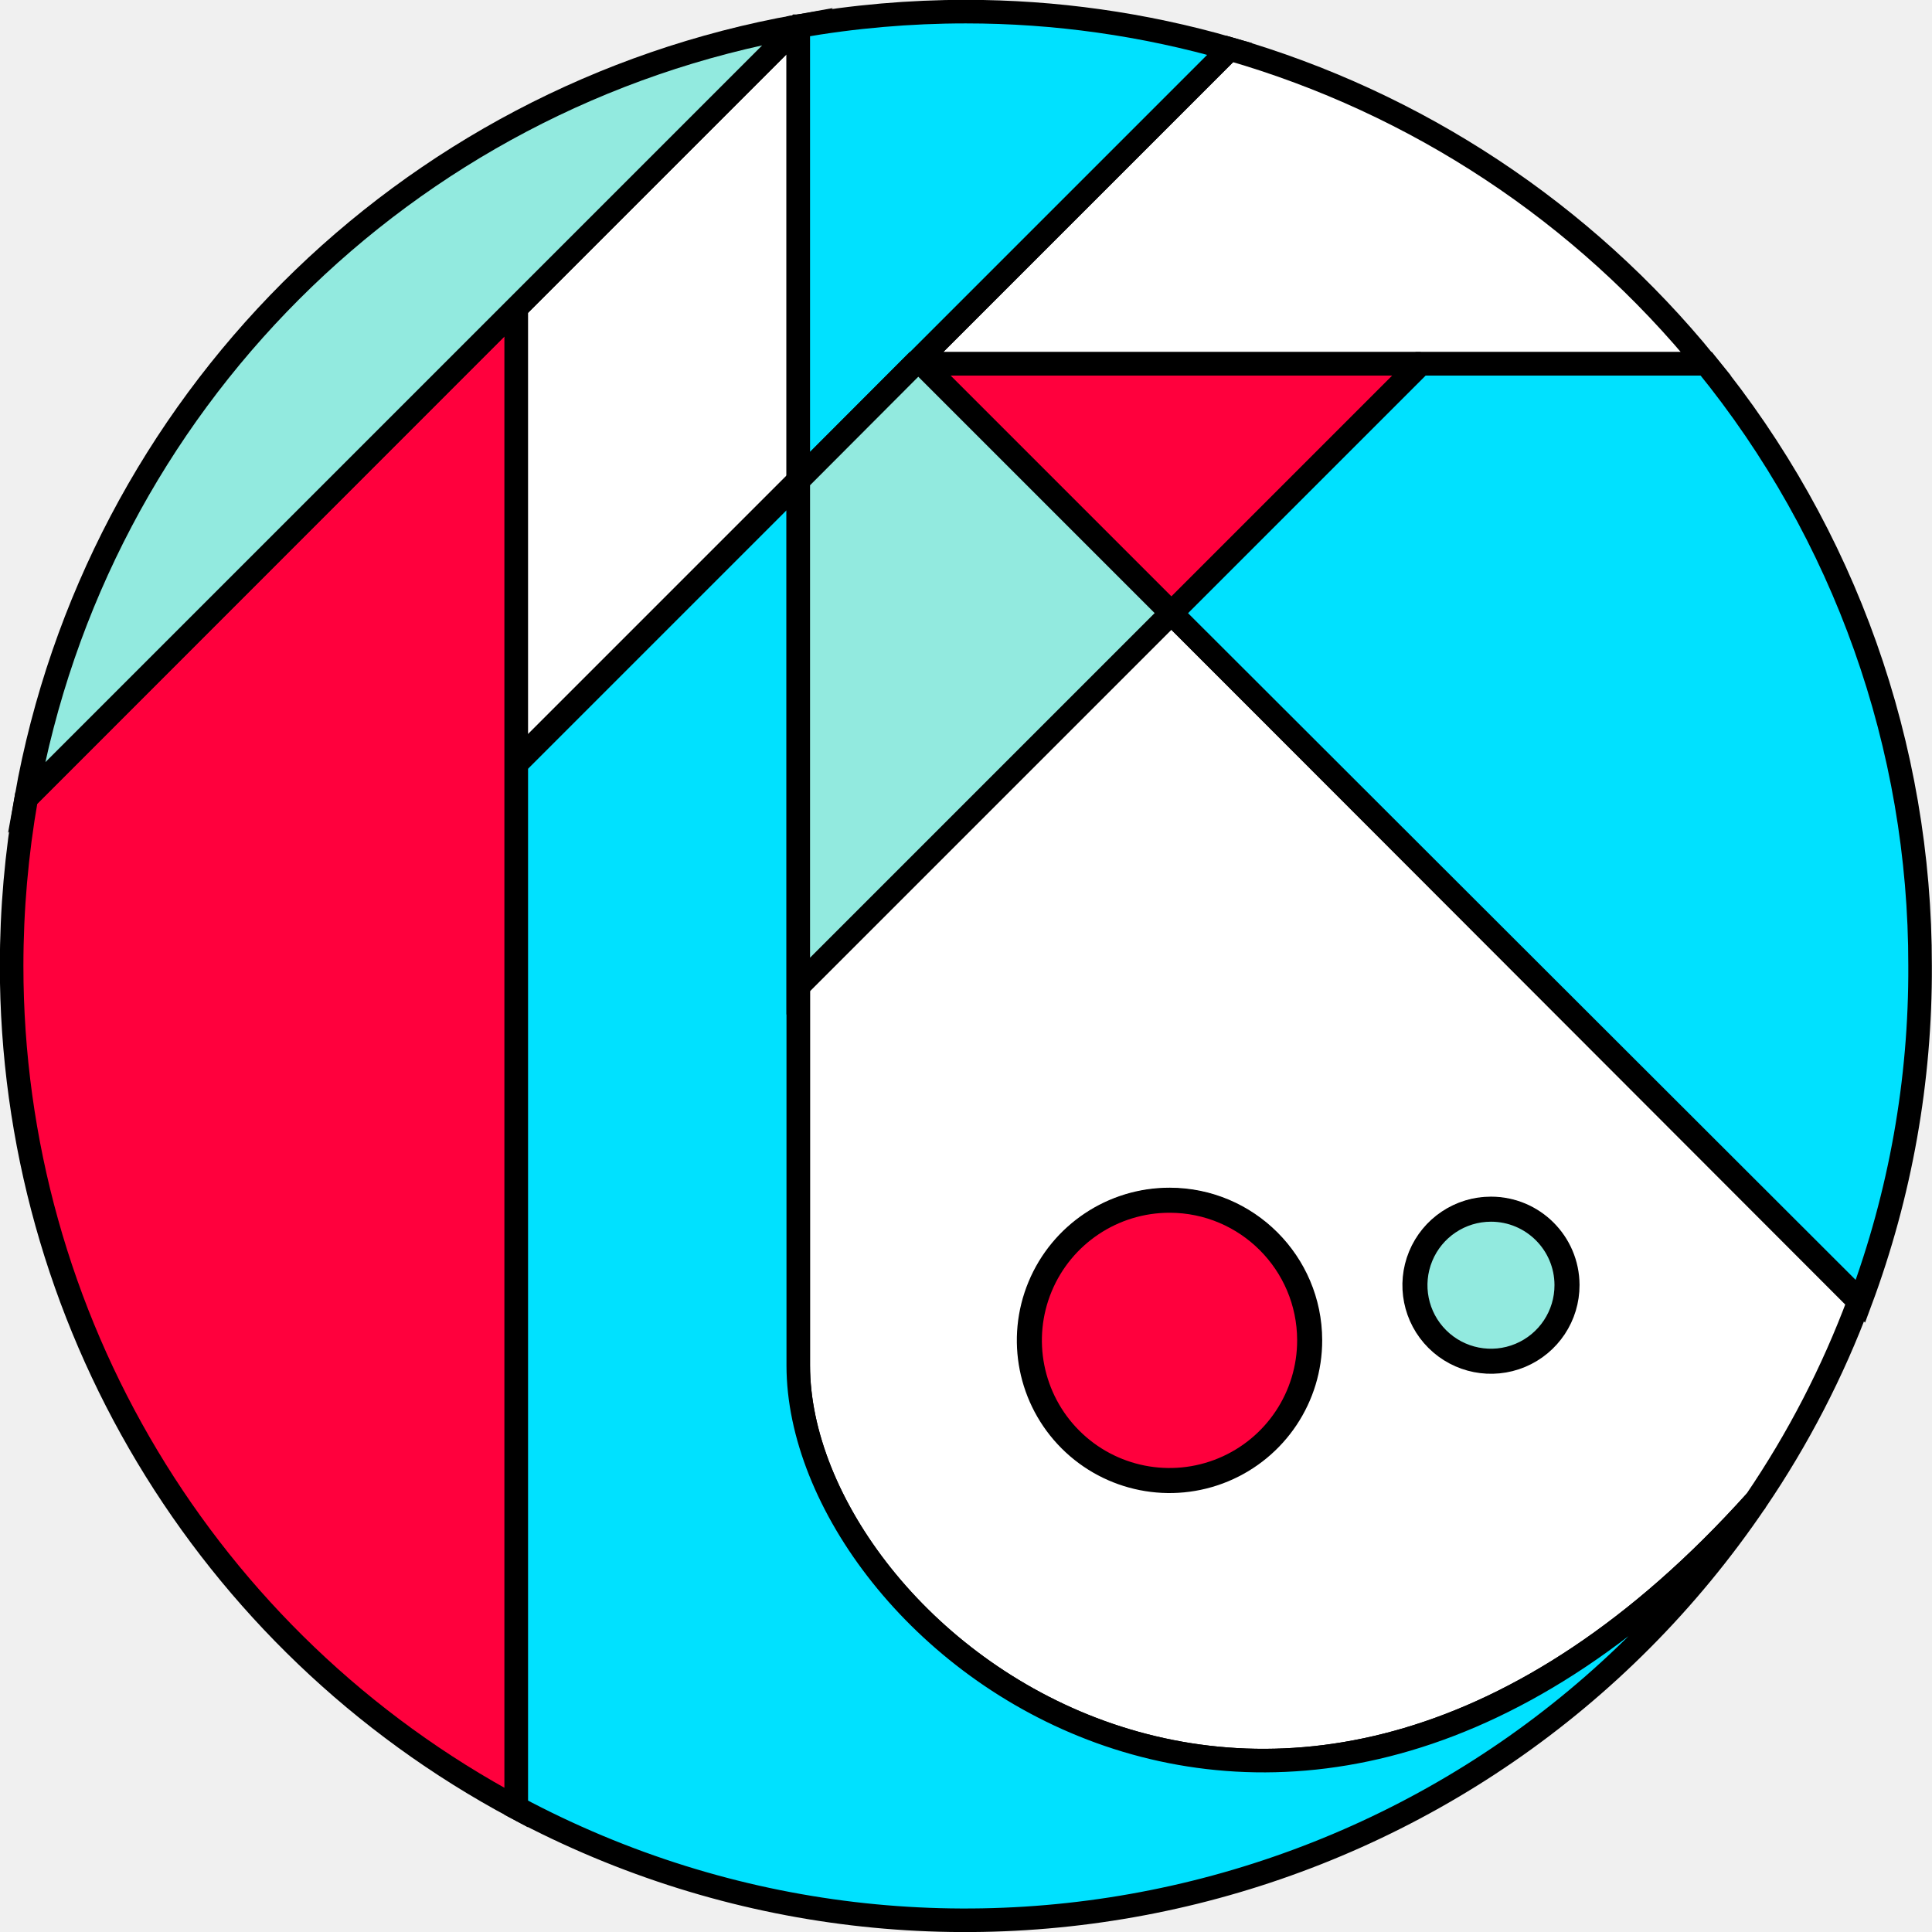
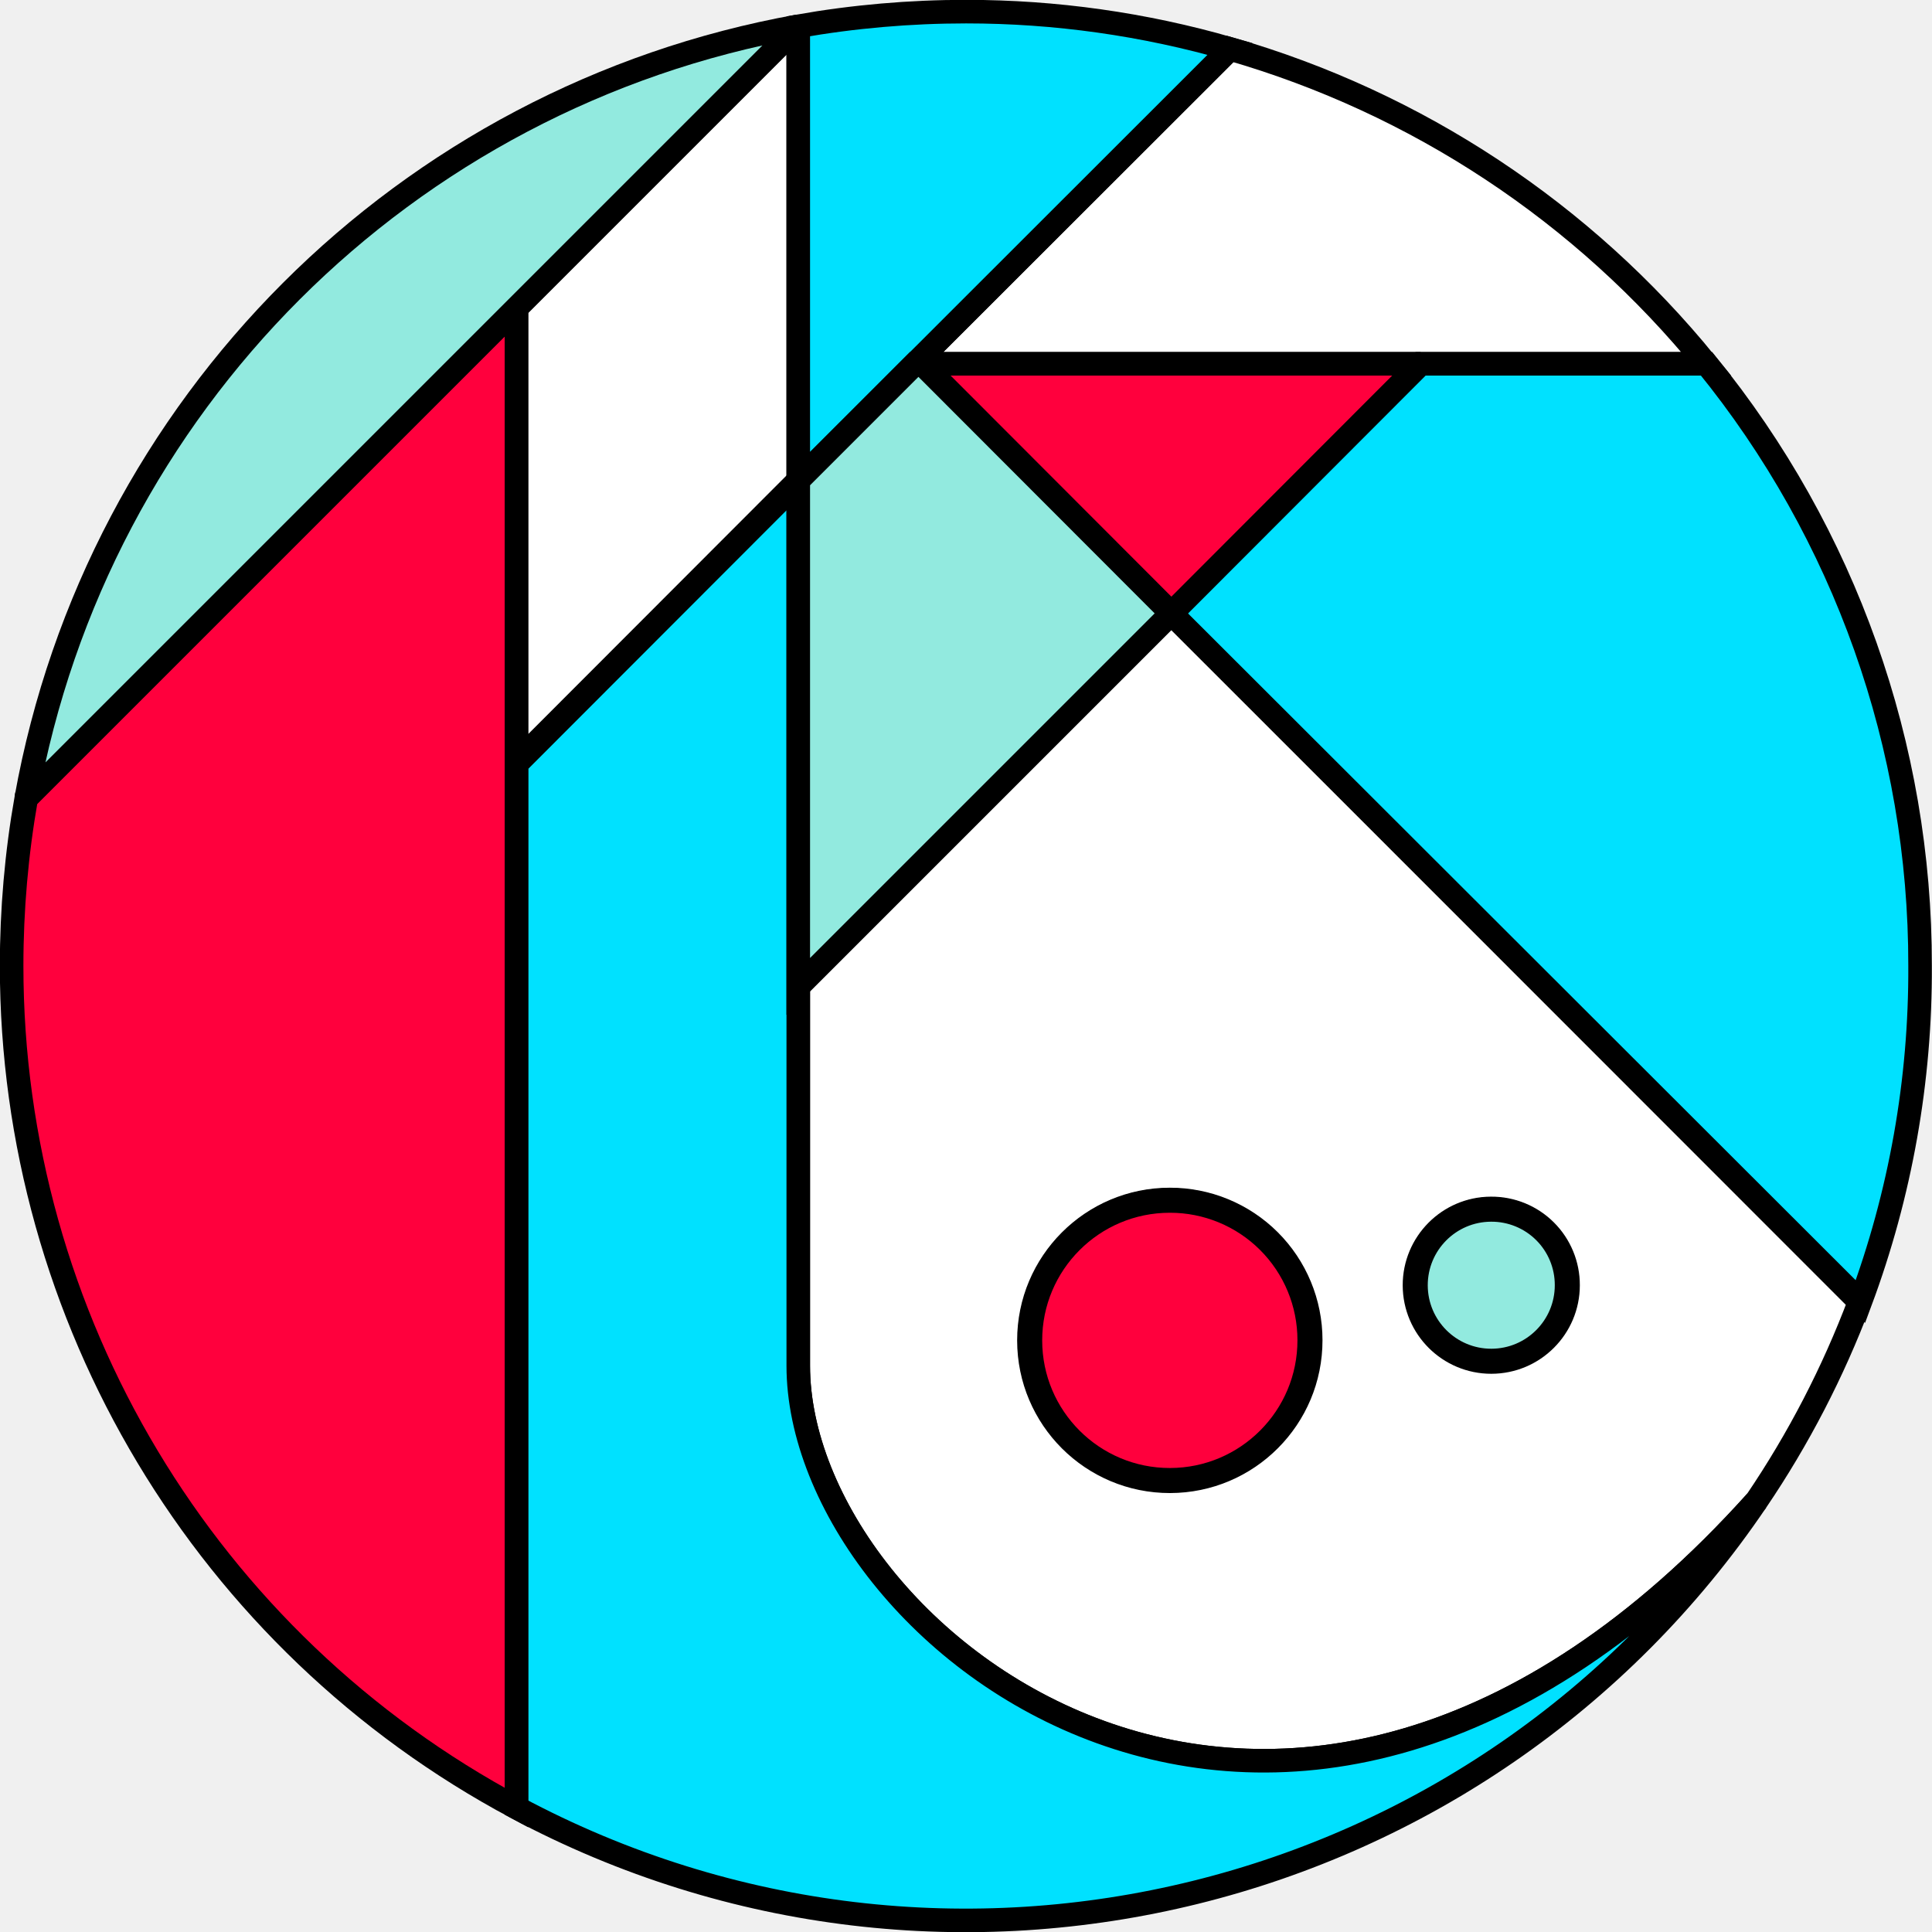
<svg xmlns="http://www.w3.org/2000/svg" viewBox="0 0 64.79 64.79">
  <defs>
-     <style>.cls-1,.cls-2{fill:none;}.cls-1,.cls-2,.cls-3,.cls-4,.cls-5,.cls-6,.cls-7,.cls-8,.cls-9{stroke:#000;}.cls-1,.cls-2,.cls-3,.cls-4,.cls-6,.cls-7,.cls-8,.cls-9{stroke-miterlimit:10;}.cls-1,.cls-8,.cls-9{stroke-width:0.84px;}.cls-2,.cls-3,.cls-4,.cls-6,.cls-7{stroke-width:0.79px;}.cls-3{fill:#fff;}.cls-4{fill:#00e1ff;}.cls-5,.cls-6,.cls-8{fill:#ff003d;}.cls-5{stroke-linejoin:bevel;stroke-width:0.79px;}.cls-7,.cls-9{fill:#92eadf;}</style>
+     <style>.cls-1{fill:none;}.cls-1,.cls-10,.cls-2,.cls-3,.cls-4,.cls-5,.cls-6,.cls-7,.cls-8,.cls-9{stroke:#000;}.cls-1,.cls-10,.cls-3,.cls-4,.cls-6,.cls-8,.cls-9{stroke-miterlimit:10;}.cls-1,.cls-3,.cls-4,.cls-6,.cls-8{stroke-width:0.79px;}.cls-2,.cls-3{fill:#fff;}.cls-2,.cls-5,.cls-7{stroke-linejoin:bevel;}.cls-2,.cls-7{stroke-width:0.79px;}.cls-4{fill:#00e1ff;}.cls-5,.cls-6,.cls-9{fill:#ff003d;}.cls-5{stroke-width:0.79px;}.cls-10,.cls-7,.cls-8{fill:#92eadf;}.cls-10,.cls-9{stroke-width:0.84px;}</style>
  </defs>
  <g id="レイヤー_2" data-name="レイヤー 2">
-     <g id="レイヤー_2-2" data-name="レイヤー 2">
-       <line class="cls-1" x1="0.88" y1="26.77" x2="0.88" y2="26.77" />
-       <line class="cls-1" x1="17.32" y1="10.34" x2="17.32" y2="10.3" />
-       <line class="cls-1" x1="41.25" y1="1.64" x2="41.25" y2="1.64" />
-       <line class="cls-1" x1="26.77" y1="0.89" x2="26.77" y2="0.88" />
-       <line class="cls-1" x1="47.73" y1="12.12" x2="47.64" y2="12.21" />
-       <line class="cls-1" x1="30.92" y1="12.21" x2="30.83" y2="12.12" />
-       <line class="cls-1" x1="62.46" y1="43.75" x2="62.36" y2="43.65" />
-       <path class="cls-2" d="M50,40.55a2.55,2.55,0,1,0,2.55,2.54A2.55,2.55,0,0,0,50,40.55Zm-10.77-.3a4.7,4.7,0,1,0,4.69,4.69A4.69,4.69,0,0,0,39.23,40.25Z" />
-       <polygon class="cls-3" points="26.77 0.88 26.77 16.11 17.31 25.57 17.31 10.33 26.76 0.88 26.77 0.88" />
-       <path class="cls-3" d="M57.21,12.2H30.68L41.24,1.64A32,32,0,0,1,57.21,12.2Z" />
-       <path class="cls-3" d="M39.28,20.56,26.77,33.07V45.79c0,9.14,16.32,22.12,32.11,4.55h0a31.4,31.4,0,0,0,3.46-6.69Zm-.05,29.08a4.7,4.7,0,1,1,4.69-4.7A4.7,4.7,0,0,1,39.23,49.64Zm10.77-4a2.55,2.55,0,1,1,2.55-2.55A2.55,2.55,0,0,1,50,45.64Z" />
-       <path class="cls-4" d="M41.24,1.64,26.77,16.11V.88A32.45,32.45,0,0,1,32.39.39,31.91,31.91,0,0,1,41.24,1.64Z" />
-       <path class="cls-4" d="M64.39,32.39a31.81,31.81,0,0,1-2,11.25L39.28,20.56l8.36-8.36h9.58A31.88,31.88,0,0,1,64.39,32.39Z" />
-       <path class="cls-4" d="M58.88,50.34A32,32,0,0,1,17.31,60.62v-35l9.46-9.46V45.79C26.77,54.93,43.09,67.91,58.88,50.34Z" />
-       <polygon class="cls-5" points="47.64 12.2 39.28 20.56 30.92 12.2 47.64 12.2" />
-       <path class="cls-6" d="M17.31,10.33V60.62A32,32,0,0,1,.39,32.39a32.54,32.54,0,0,1,.49-5.62h0Z" />
-       <path class="cls-7" d="M26.76.88.88,26.76A32,32,0,0,1,26.76.88Z" />
-       <polygon class="cls-7" points="39.28 20.56 26.77 33.07 26.77 16.11 30.67 12.2 30.92 12.2 39.28 20.56" />
-       <path class="cls-8" d="M43.92,44.94a4.7,4.7,0,1,1-4.69-4.69A4.7,4.7,0,0,1,43.92,44.94Z" />
-       <path class="cls-9" d="M52.55,43.09A2.55,2.55,0,1,1,50,40.55,2.55,2.55,0,0,1,52.55,43.09Z" />
+     <g id="SawadaHaruka">
+       <path class="cls-1" d="M50,40.55a2.55,2.55,0,1,0,2.56,2.55A2.55,2.55,0,0,0,50,40.55Zm-10.77-.3a4.7,4.7,0,1,0,4.7,4.69A4.7,4.7,0,0,0,39.23,40.25Z" />
+       <polygon class="cls-2" points="26.77 0.88 26.77 16.11 17.32 25.57 17.32 10.33 26.77 0.88 26.77 0.88" />
+       <path class="cls-3" d="M57.22,12.2H30.68L41.25,1.64A32,32,0,0,1,57.22,12.2Z" />
+       <path class="cls-3" d="M39.28,20.57,26.77,33.08V45.8c0,9.13,16.33,22.12,32.13,4.54h0a32,32,0,0,0,3.46-6.68Zm-.05,29.07a4.7,4.7,0,1,1,4.7-4.7A4.7,4.7,0,0,1,39.23,49.64Zm10.77-4a2.55,2.55,0,1,1,2.56-2.54A2.54,2.54,0,0,1,50,45.64Z" />
+       <path class="cls-4" d="M41.25,1.64,26.77,16.11V.88A32.57,32.57,0,0,1,32.4.39,31.91,31.91,0,0,1,41.25,1.64Z" />
+       <path class="cls-4" d="M64.39,32.39a31.82,31.82,0,0,1-2,11.26L39.28,20.57l8.36-8.37h9.59A31.9,31.9,0,0,1,64.39,32.39Z" />
+       <path class="cls-4" d="M58.9,50.34A32,32,0,0,1,17.32,60.62v-35l9.45-9.46V45.8C26.77,54.93,43.1,67.92,58.9,50.34Z" />
+       <polygon class="cls-5" points="47.64 12.2 39.28 20.57 30.92 12.2 47.64 12.2" />
+       <path class="cls-6" d="M17.32,10.33V60.62A32,32,0,0,1,.39,32.39a32.45,32.45,0,0,1,.49-5.62Z" />
+       <path class="cls-7" d="M26.77.88l-9.45,9.45L.88,26.77A32.07,32.07,0,0,1,26.77.88Z" />
+       <polygon class="cls-8" points="39.28 20.57 26.77 33.08 26.77 16.11 30.68 12.2 30.92 12.2 39.28 20.57" />
+       <path class="cls-9" d="M43.93,44.94a4.7,4.7,0,1,1-4.7-4.69A4.69,4.69,0,0,1,43.93,44.94Z" />
+       <path class="cls-10" d="M52.56,43.1A2.55,2.55,0,1,1,50,40.55,2.54,2.54,0,0,1,52.56,43.1Z" />
    </g>
  </g>
</svg>
